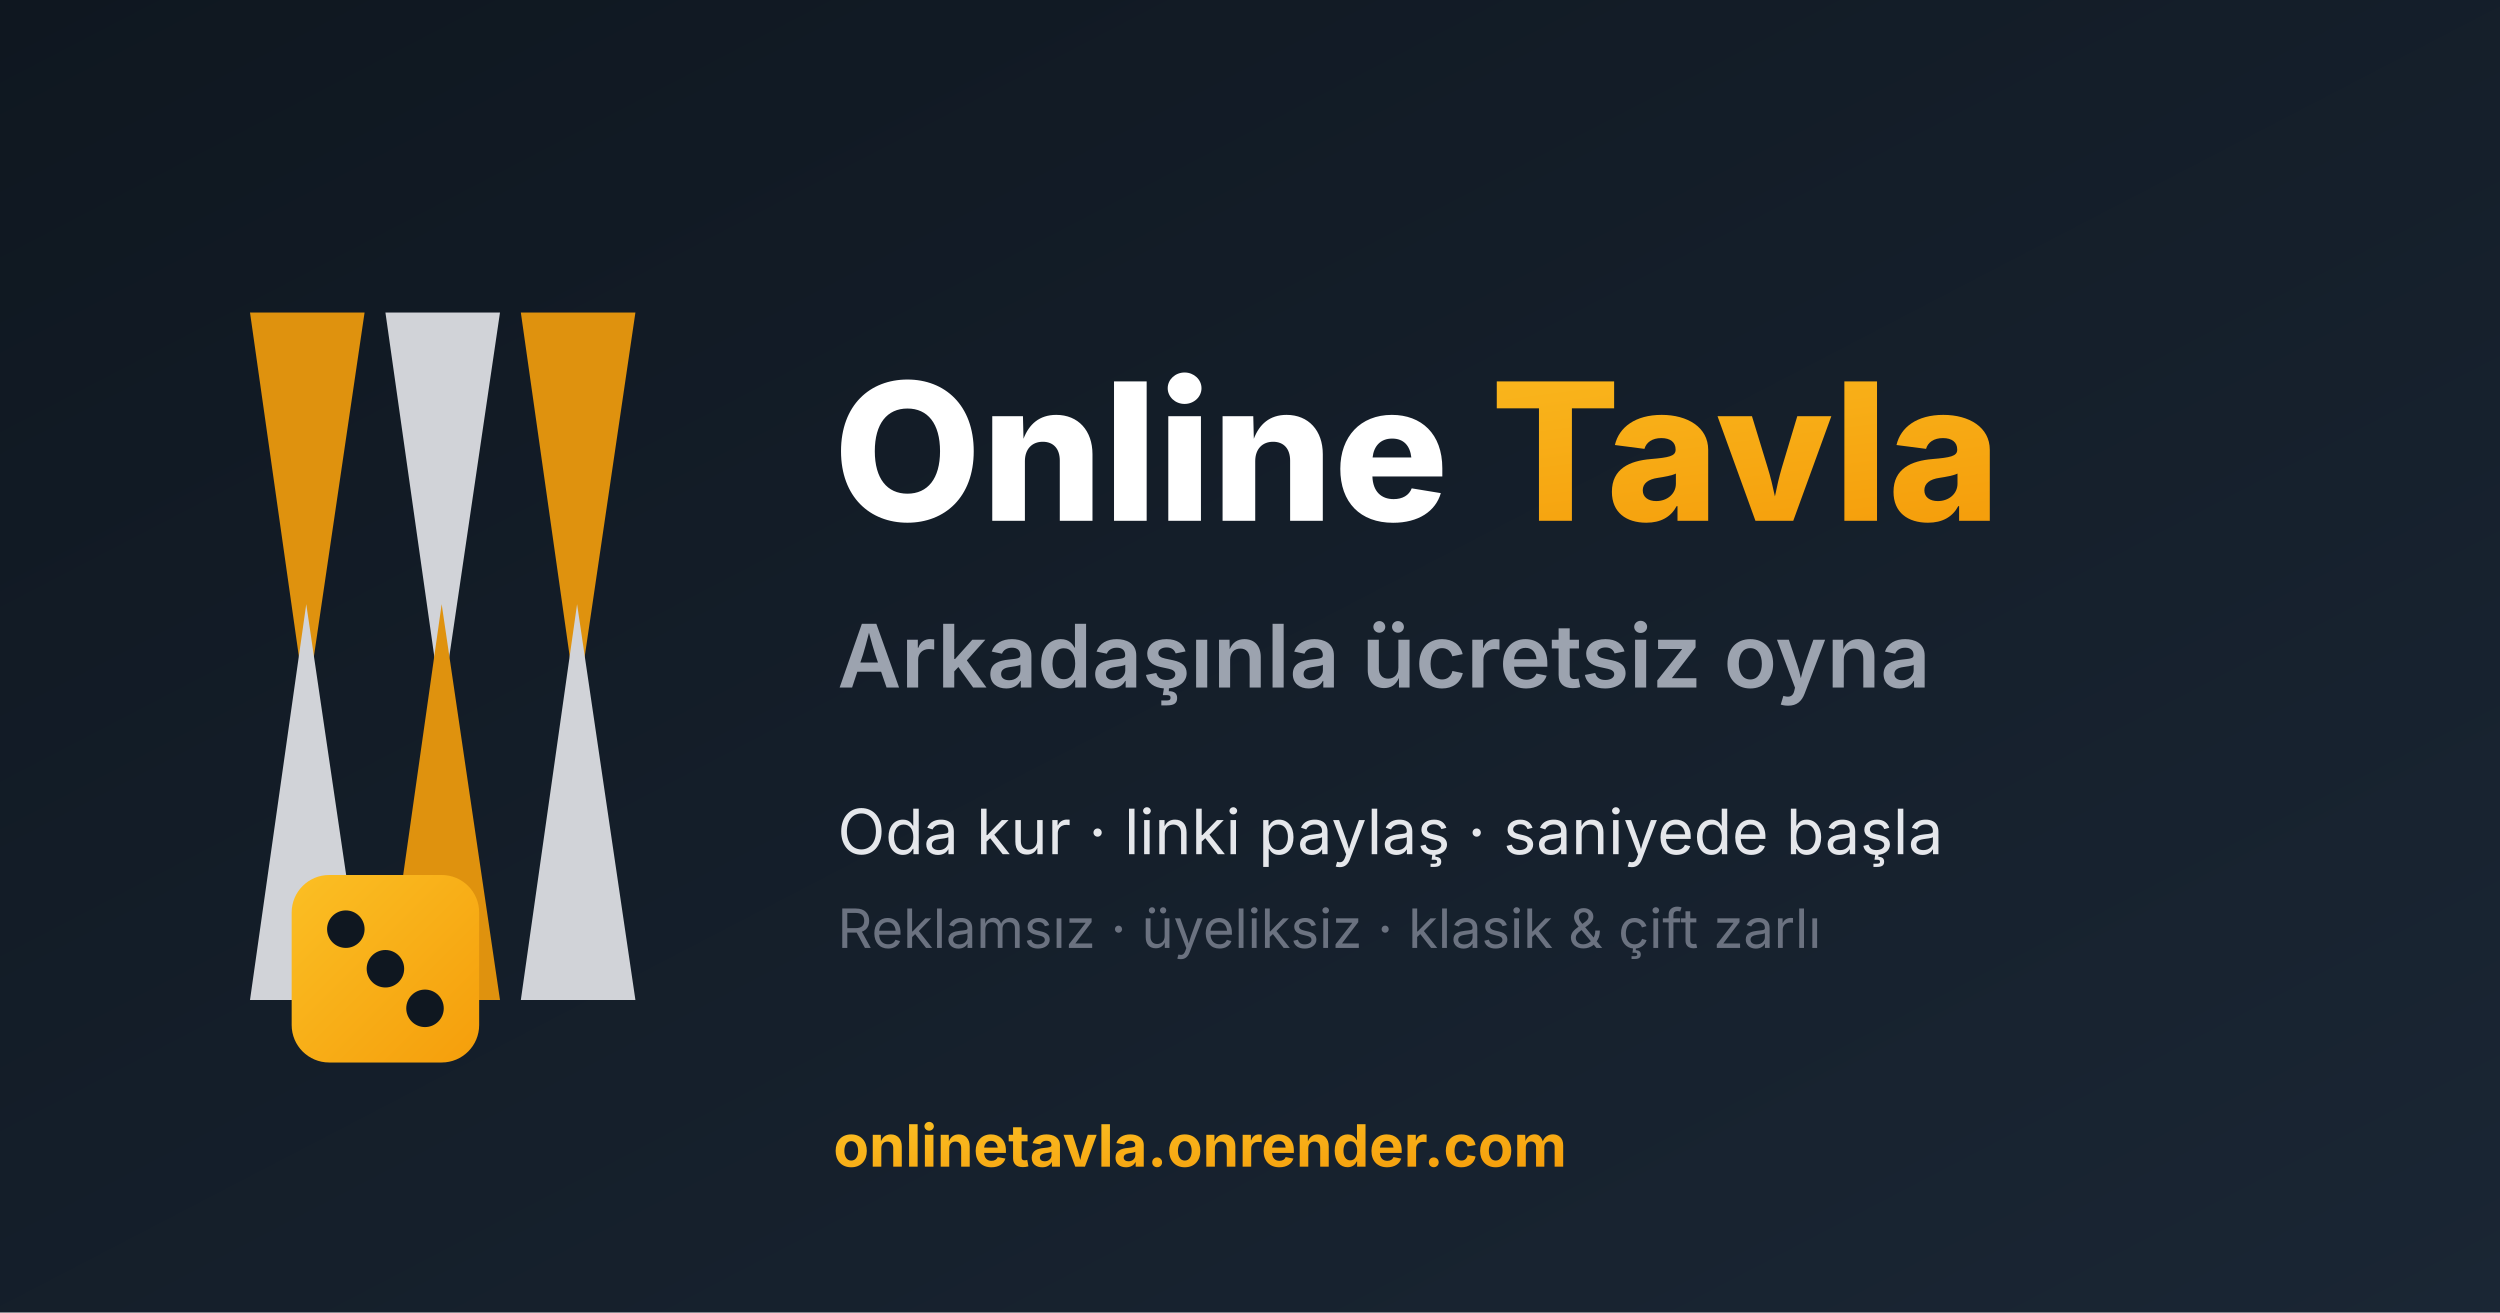
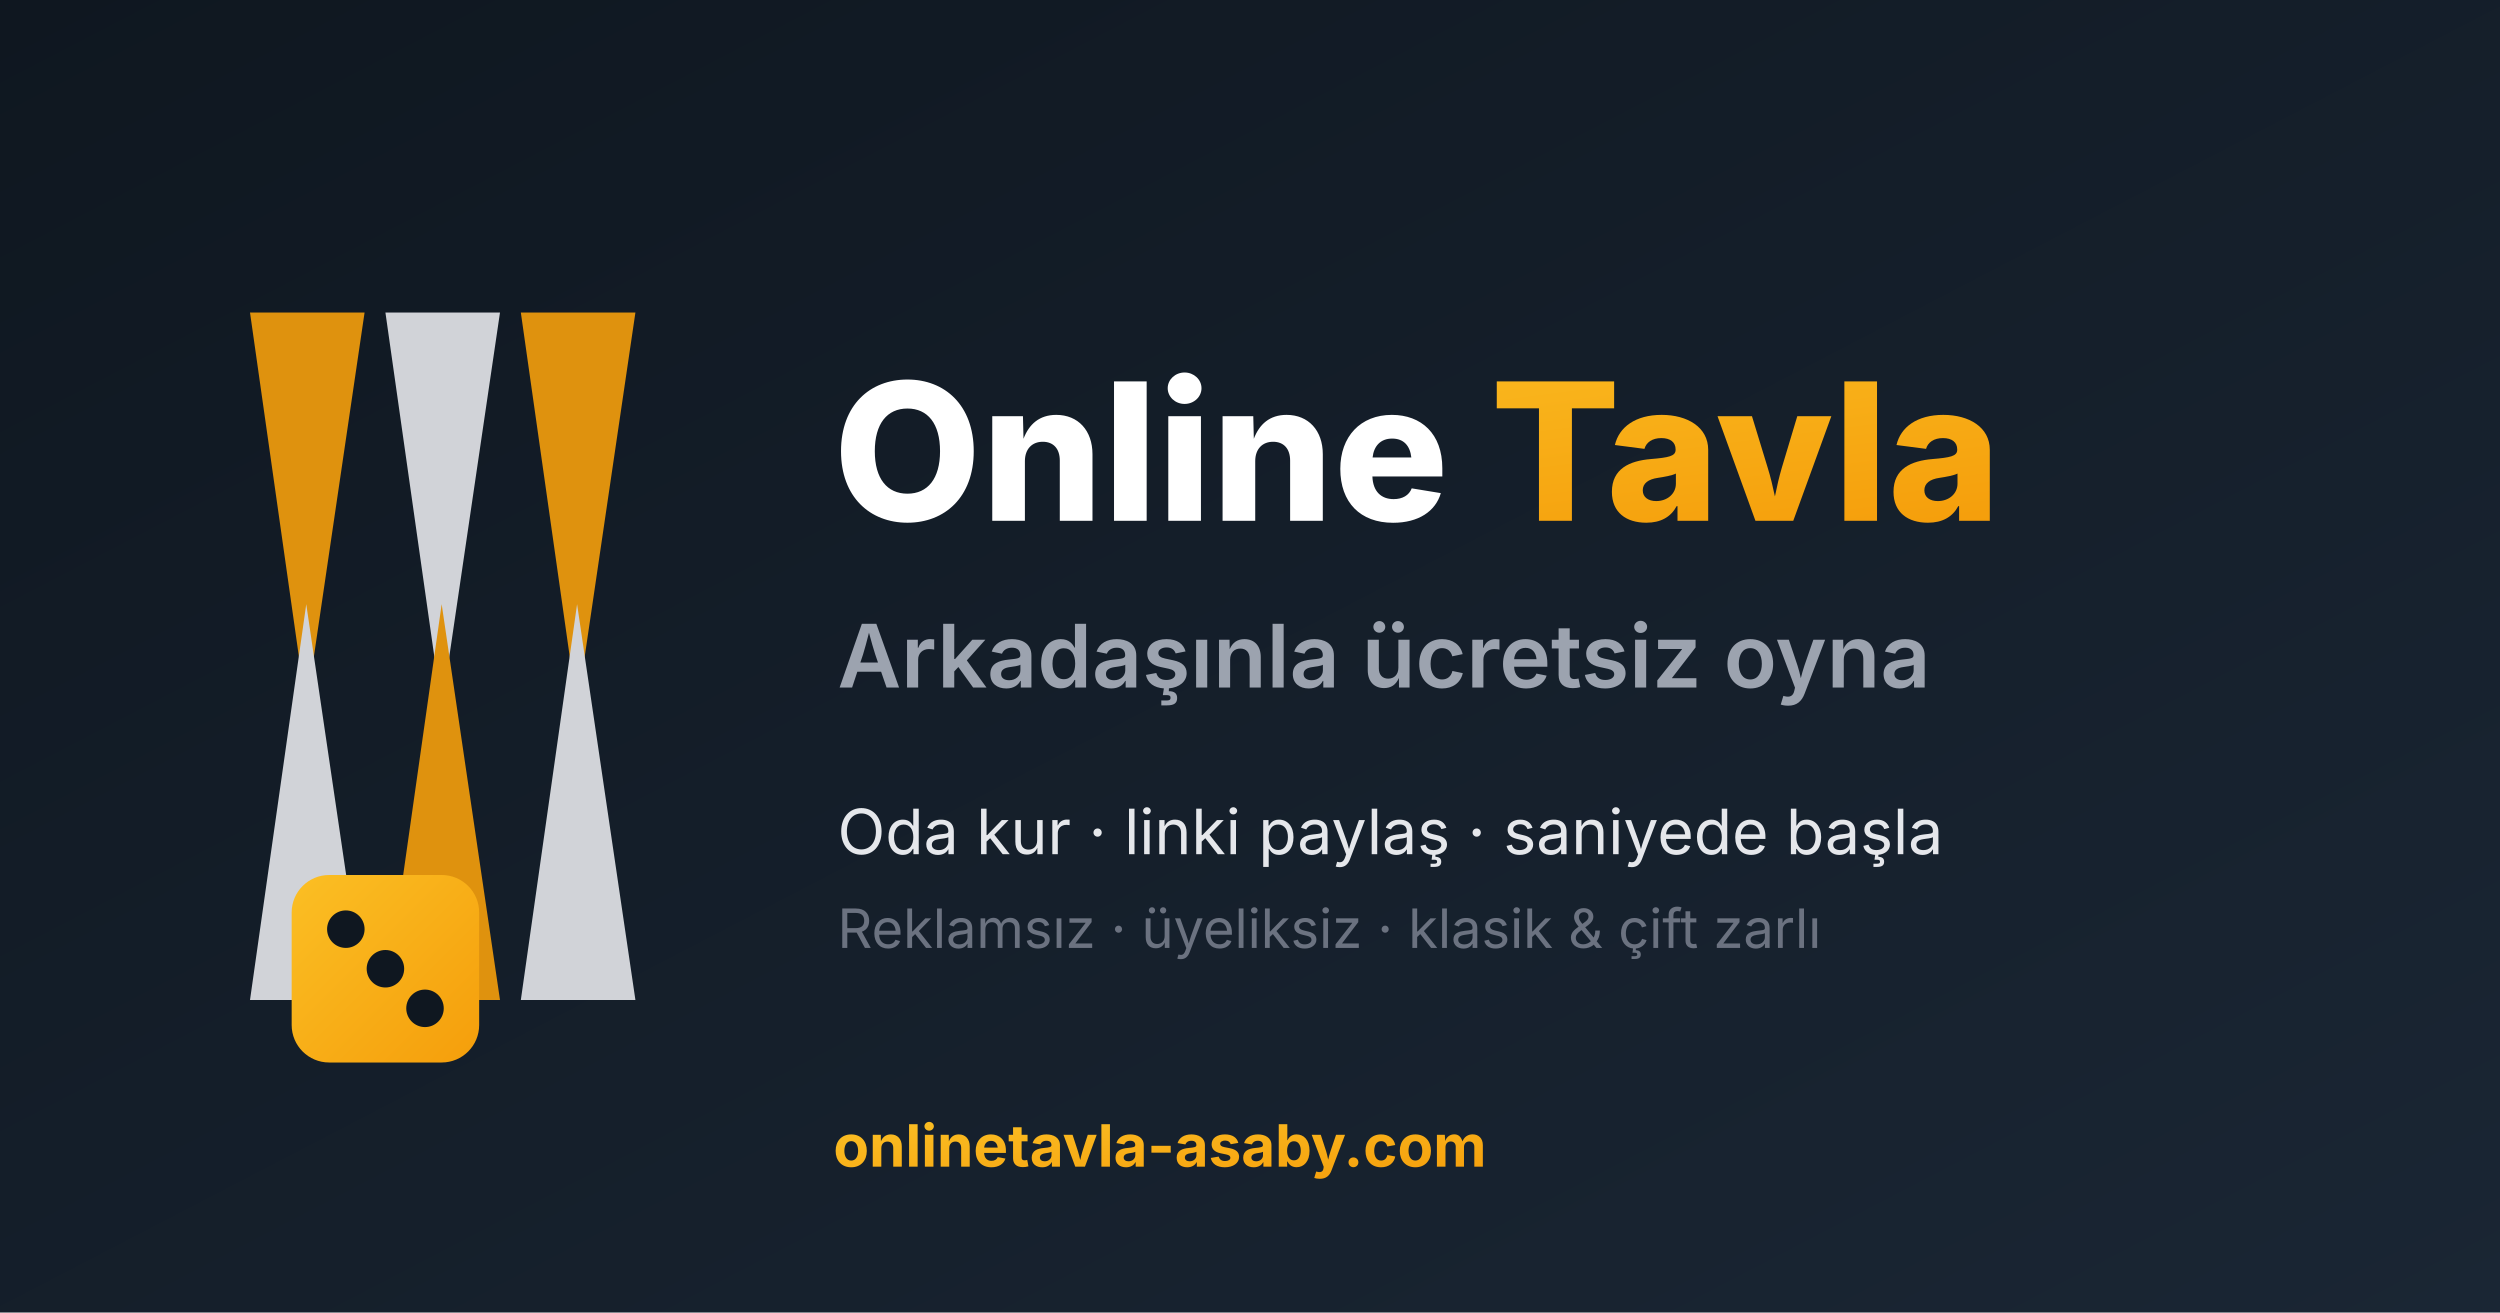
<svg xmlns="http://www.w3.org/2000/svg" width="1200" height="630" viewBox="0 0 1200 630" role="img" aria-label="OnlineTavla — ücretsiz online tavla">
  <defs>
    <linearGradient id="bg" x1="0" y1="0" x2="1" y2="1">
      <stop offset="0" stop-color="#0f1720" />
      <stop offset="1" stop-color="#1a2634" />
    </linearGradient>
    <linearGradient id="amber" x1="0" y1="0" x2="1" y2="1">
      <stop offset="0" stop-color="#fbbf24" />
      <stop offset="1" stop-color="#f59e0b" />
    </linearGradient>
  </defs>
  <rect width="1200" height="630" fill="url(#bg)" />
  <g opacity="0.9">
    <polygon points="120,150 175,150 147,340" fill="#f59e0b" />
    <polygon points="185,150 240,150 212,340" fill="#e5e7eb" />
    <polygon points="250,150 305,150 277,340" fill="#f59e0b" />
    <polygon points="120,480 175,480 147,290" fill="#e5e7eb" />
    <polygon points="185,480 240,480 212,290" fill="#f59e0b" />
    <polygon points="250,480 305,480 277,290" fill="#e5e7eb" />
  </g>
  <g transform="translate(140,420)">
    <rect x="0" y="0" width="90" height="90" rx="18" fill="url(#amber)" />
    <circle cx="26" cy="26" r="9" fill="#0f1720" />
    <circle cx="64" cy="64" r="9" fill="#0f1720" />
    <circle cx="45" cy="45" r="9" fill="#0f1720" />
  </g>
  <text x="400" y="250" font-family="system-ui, -apple-system, Segoe UI, sans-serif" font-size="92" font-weight="800" fill="#ffffff">Online <tspan fill="url(#amber)">Tavla</tspan>
  </text>
  <text x="402" y="330" font-family="system-ui, -apple-system, Segoe UI, sans-serif" font-size="42" font-weight="600" fill="#9ca3af">Arkadaşınla ücretsiz oyna</text>
  <text x="402" y="410" font-family="system-ui, -apple-system, Segoe UI, sans-serif" font-size="30" fill="#e5e7eb">Oda kur · linki paylaş · saniyede başla</text>
  <text x="402" y="455" font-family="system-ui, -apple-system, Segoe UI, sans-serif" font-size="26" fill="#6b7280">Reklamsız · üyeliksiz · klasik &amp; çift zarlı</text>
-   <text x="400" y="560" font-family="system-ui, -apple-system, Segoe UI, sans-serif" font-size="28" font-weight="700" fill="url(#amber)">onlinetavla.onrender.com</text>
+   <text x="400" y="560" font-family="system-ui, -apple-system, Segoe UI, sans-serif" font-size="28" font-weight="700" fill="url(#amber)">onlinetavla-asaby.com</text>
</svg>
